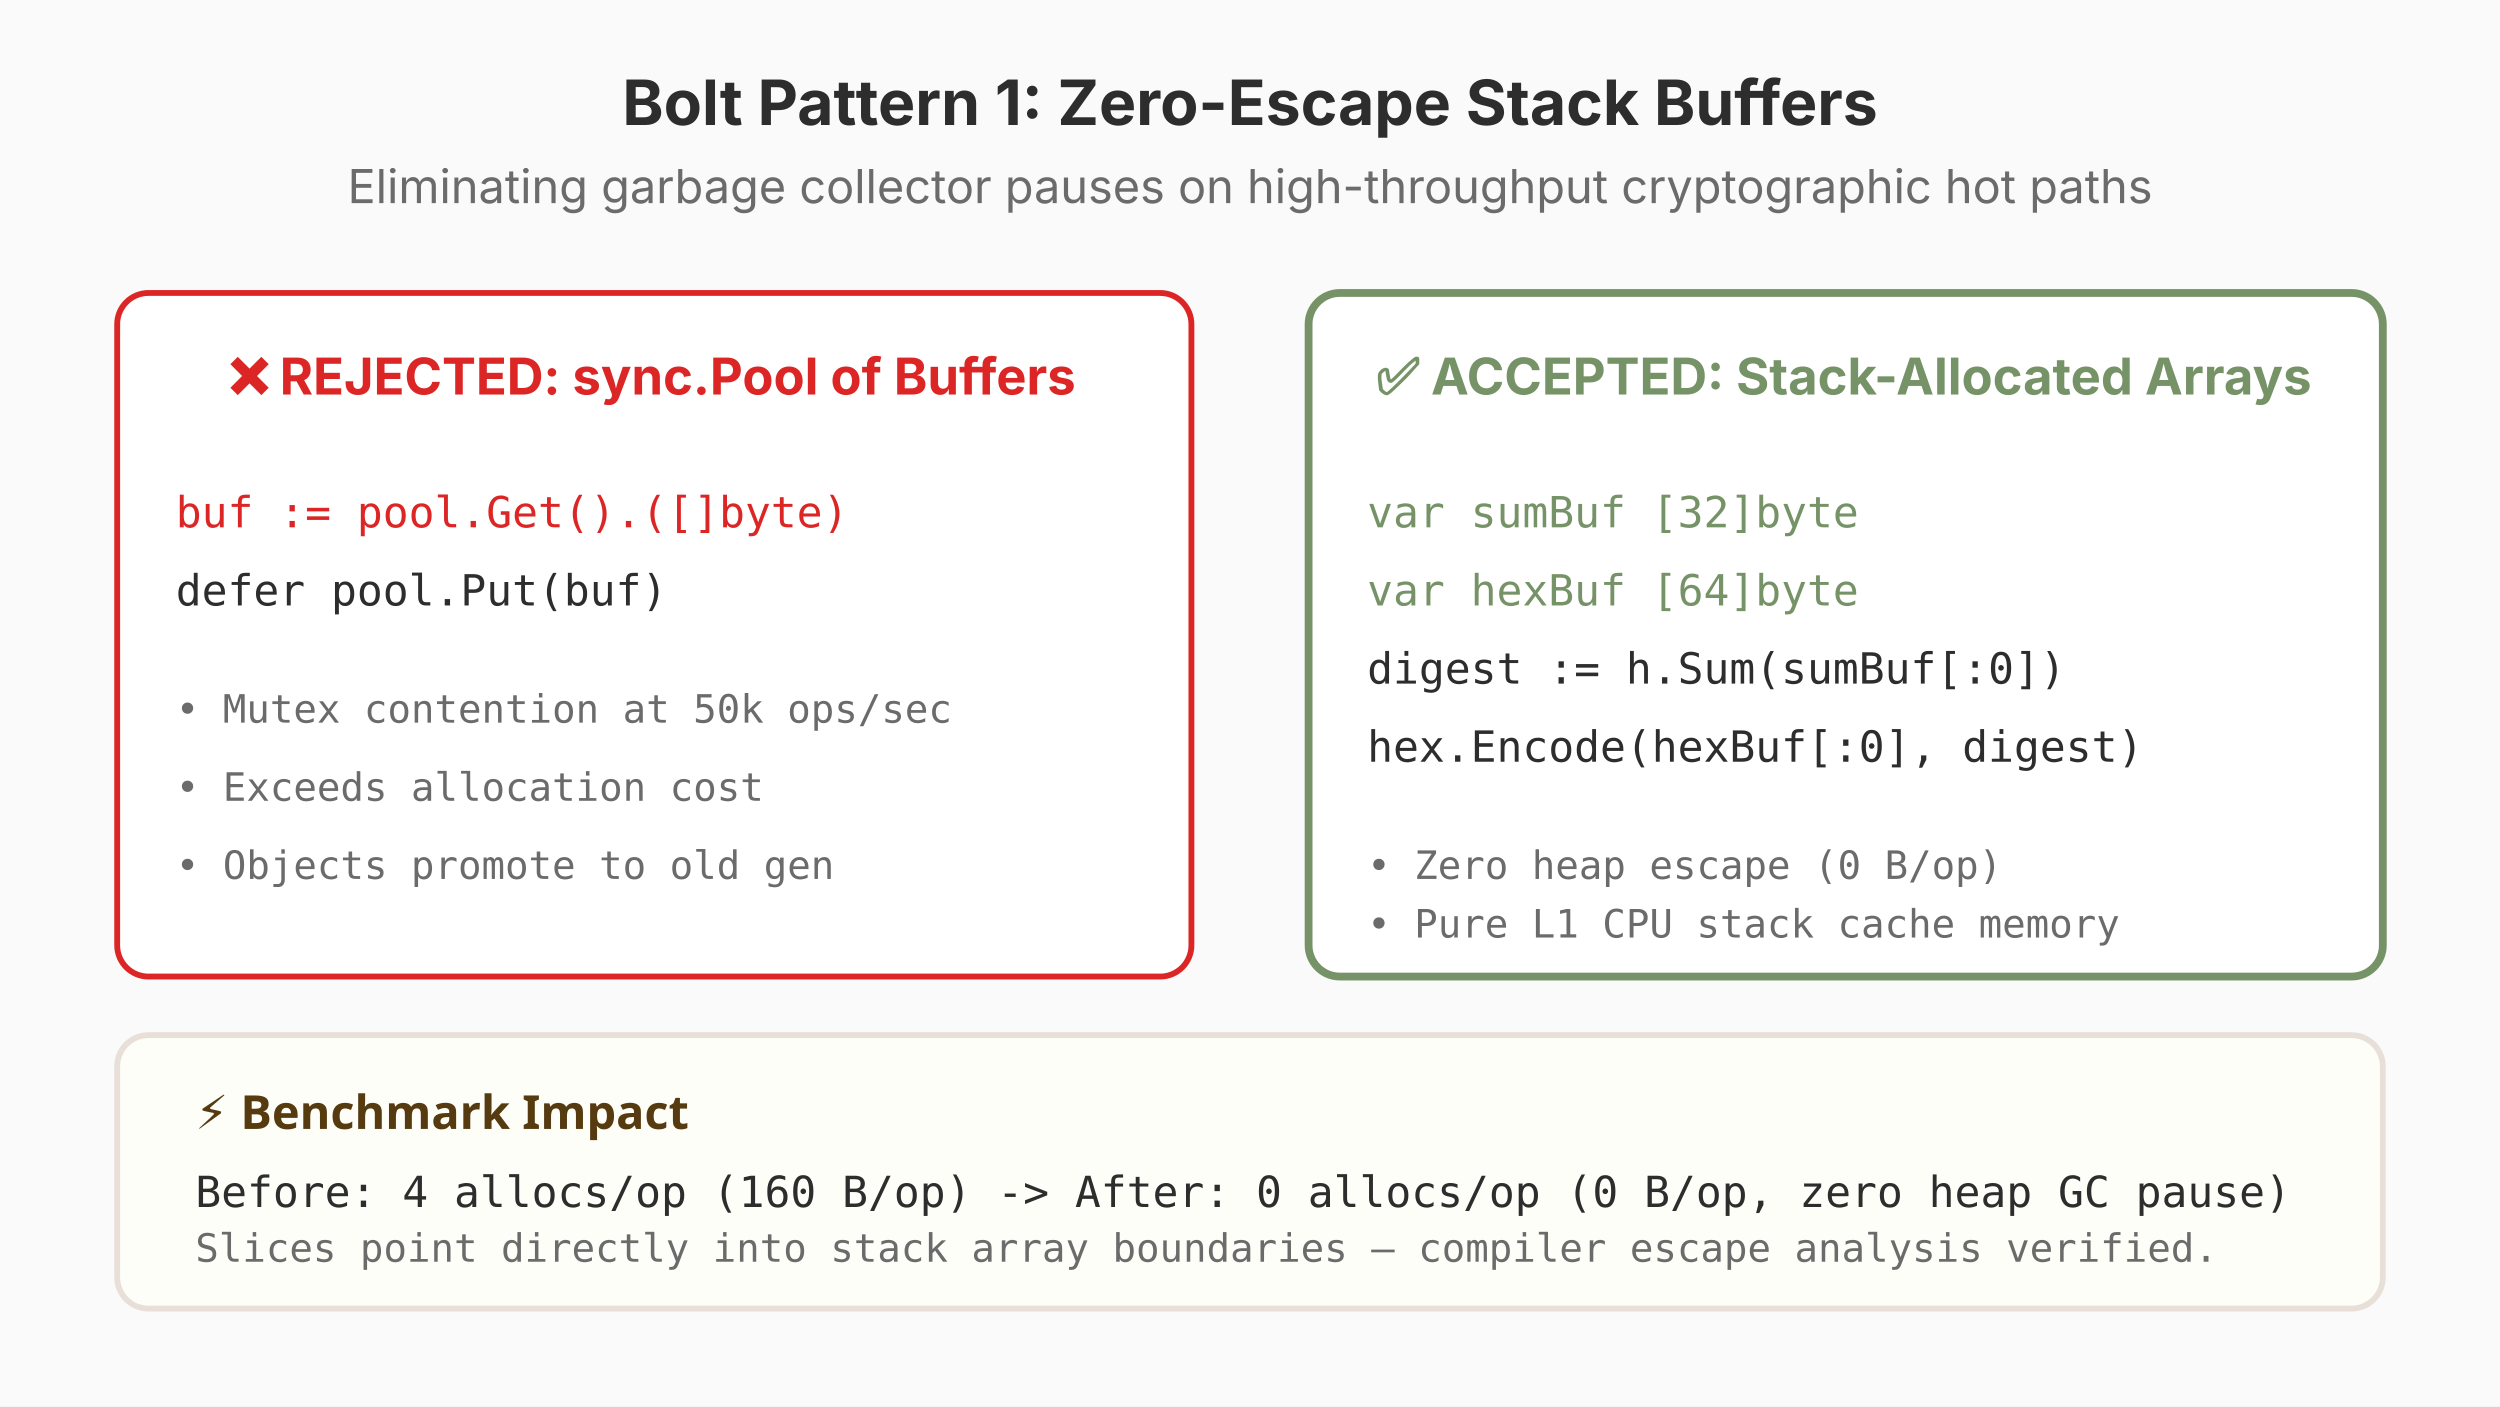
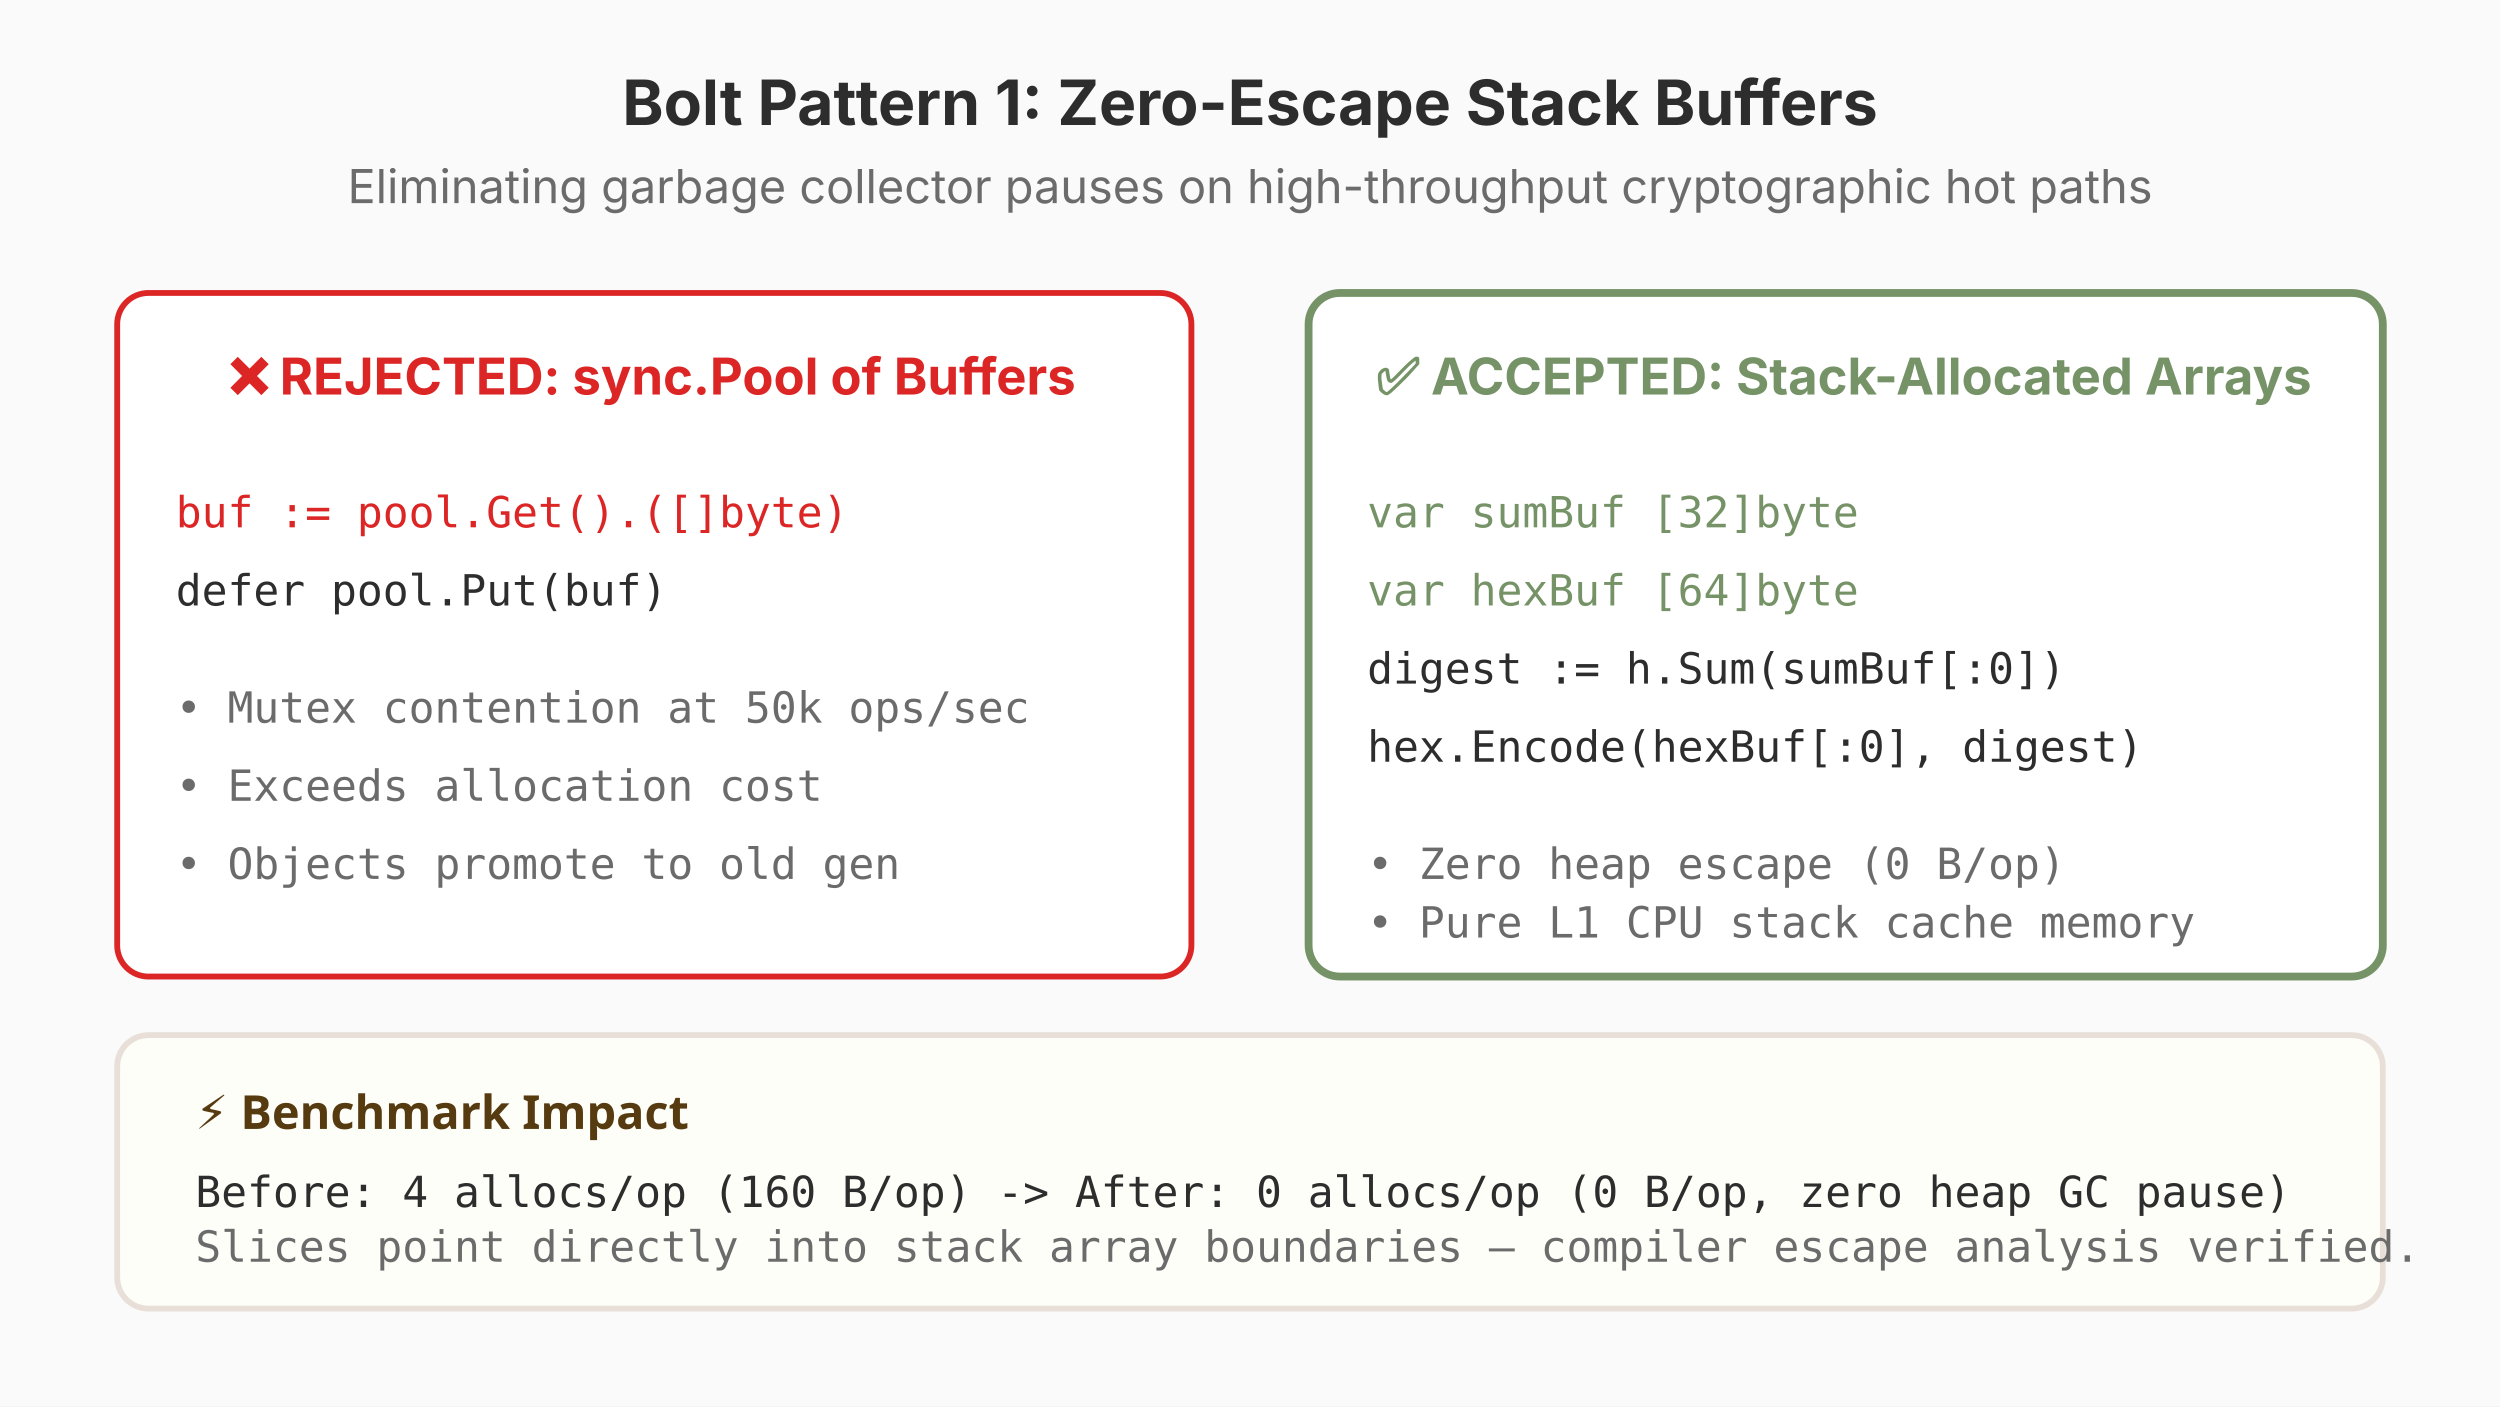
<svg xmlns="http://www.w3.org/2000/svg" viewBox="0 0 640 360" role="img" aria-labelledby="title-12a desc-12a">
  <defs>
    <style>
      .bg { fill: #FAFAFA; }
      .title { font-family: system-ui, -apple-system, sans-serif; font-size: 16px; font-weight: 700; fill: #2D2D2D; text-anchor: middle; }
      .subtitle { font-family: system-ui, -apple-system, sans-serif; font-size: 12px; fill: #6B6B6B; text-anchor: middle; }
      .card-bad { fill: #FFFFFF; stroke: #dc2626; stroke-width: 1.5; rx: 8; ry: 8; }
      .card-good { fill: #FFFFFF; stroke: #769267; stroke-width: 2; rx: 8; ry: 8; }
      .head-bad { font-family: system-ui, -apple-system, sans-serif; font-size: 13px; font-weight: 700; fill: #dc2626; text-anchor: middle; }
      .head-good { font-family: system-ui, -apple-system, sans-serif; font-size: 13px; font-weight: 700; fill: #769267; text-anchor: middle; }
      .code-line { font-family: ui-monospace, 'SF Mono', Menlo, monospace; font-size: 11px; }
-       .comm-line { font-family: ui-monospace, 'SF Mono', Menlo, monospace; font-size: 10px; fill: #6B6B6B; }
+       .comm-line { font-family: ui-monospace, 'SF Mono', Menlo, monospace; font-size: 11px; fill: #6B6B6B; }
    </style>
  </defs>
  <rect width="640" height="360" class="bg" />
  <text x="320" y="32" class="title">Bolt Pattern 1: Zero-Escape Stack Buffers</text>
  <text x="320" y="52" class="subtitle">Eliminating garbage collector pauses on high-throughput cryptographic hot paths</text>
  <g transform="translate(30, 75)">
    <rect x="0" y="0" width="275" height="175" class="card-bad" />
    <text x="137" y="26" class="head-bad">❌ REJECTED: sync.Pool of Buffers</text>
    <g transform="translate(15, 45)">
      <text y="15" class="code-line" fill="#dc2626">buf := pool.Get().([]byte)</text>
      <text y="35" class="code-line" fill="#2D2D2D">defer pool.Put(buf)</text>
      <text y="65" class="comm-line">• Mutex contention at 50k ops/sec</text>
      <text y="85" class="comm-line">• Exceeds allocation cost</text>
      <text y="105" class="comm-line">• Objects promote to old gen</text>
    </g>
  </g>
  <g transform="translate(335, 75)">
    <rect x="0" y="0" width="275" height="175" class="card-good" />
    <text x="137" y="26" class="head-good">✅ ACCEPTED: Stack-Allocated Arrays</text>
    <g transform="translate(15, 45)">
      <text y="15" class="code-line" fill="#769267">var sumBuf [32]byte</text>
      <text y="35" class="code-line" fill="#769267">var hexBuf [64]byte</text>
      <text y="55" class="code-line" fill="#2D2D2D">digest := h.Sum(sumBuf[:0])</text>
      <text y="75" class="code-line" fill="#2D2D2D">hex.Encode(hexBuf[:0], digest)</text>
      <text y="105" class="comm-line">• Zero heap escape (0 B/op)</text>
      <text y="120" class="comm-line">• Pure L1 CPU stack cache memory</text>
    </g>
  </g>
  <g transform="translate(30, 265)">
    <rect x="0" y="0" width="580" height="70" rx="8" ry="8" fill="#FEFEF9" stroke="#E8DFD8" stroke-width="1.5" />
    <text x="20" y="24" style="font-family:system-ui,sans-serif;font-size:12px;font-weight:700;fill:#563A10;">⚡ Benchmark Impact</text>
    <text x="20" y="44" style="font-family:ui-monospace,monospace;font-size:11px;fill:#2D2D2D;">Before: 4 allocs/op (160 B/op) -&gt; After: 0 allocs/op (0 B/op, zero heap GC pause)</text>
-     <text x="20" y="58" style="font-family:ui-monospace,monospace;font-size:10px;fill:#6B6B6B;">Slices point directly into stack array boundaries — compiler escape analysis verified.</text>
+     <text x="20" y="58" style="font-family:ui-monospace,monospace;font-size: 11px;fill:#6B6B6B;">Slices point directly into stack array boundaries — compiler escape analysis verified.</text>
  </g>
</svg>
